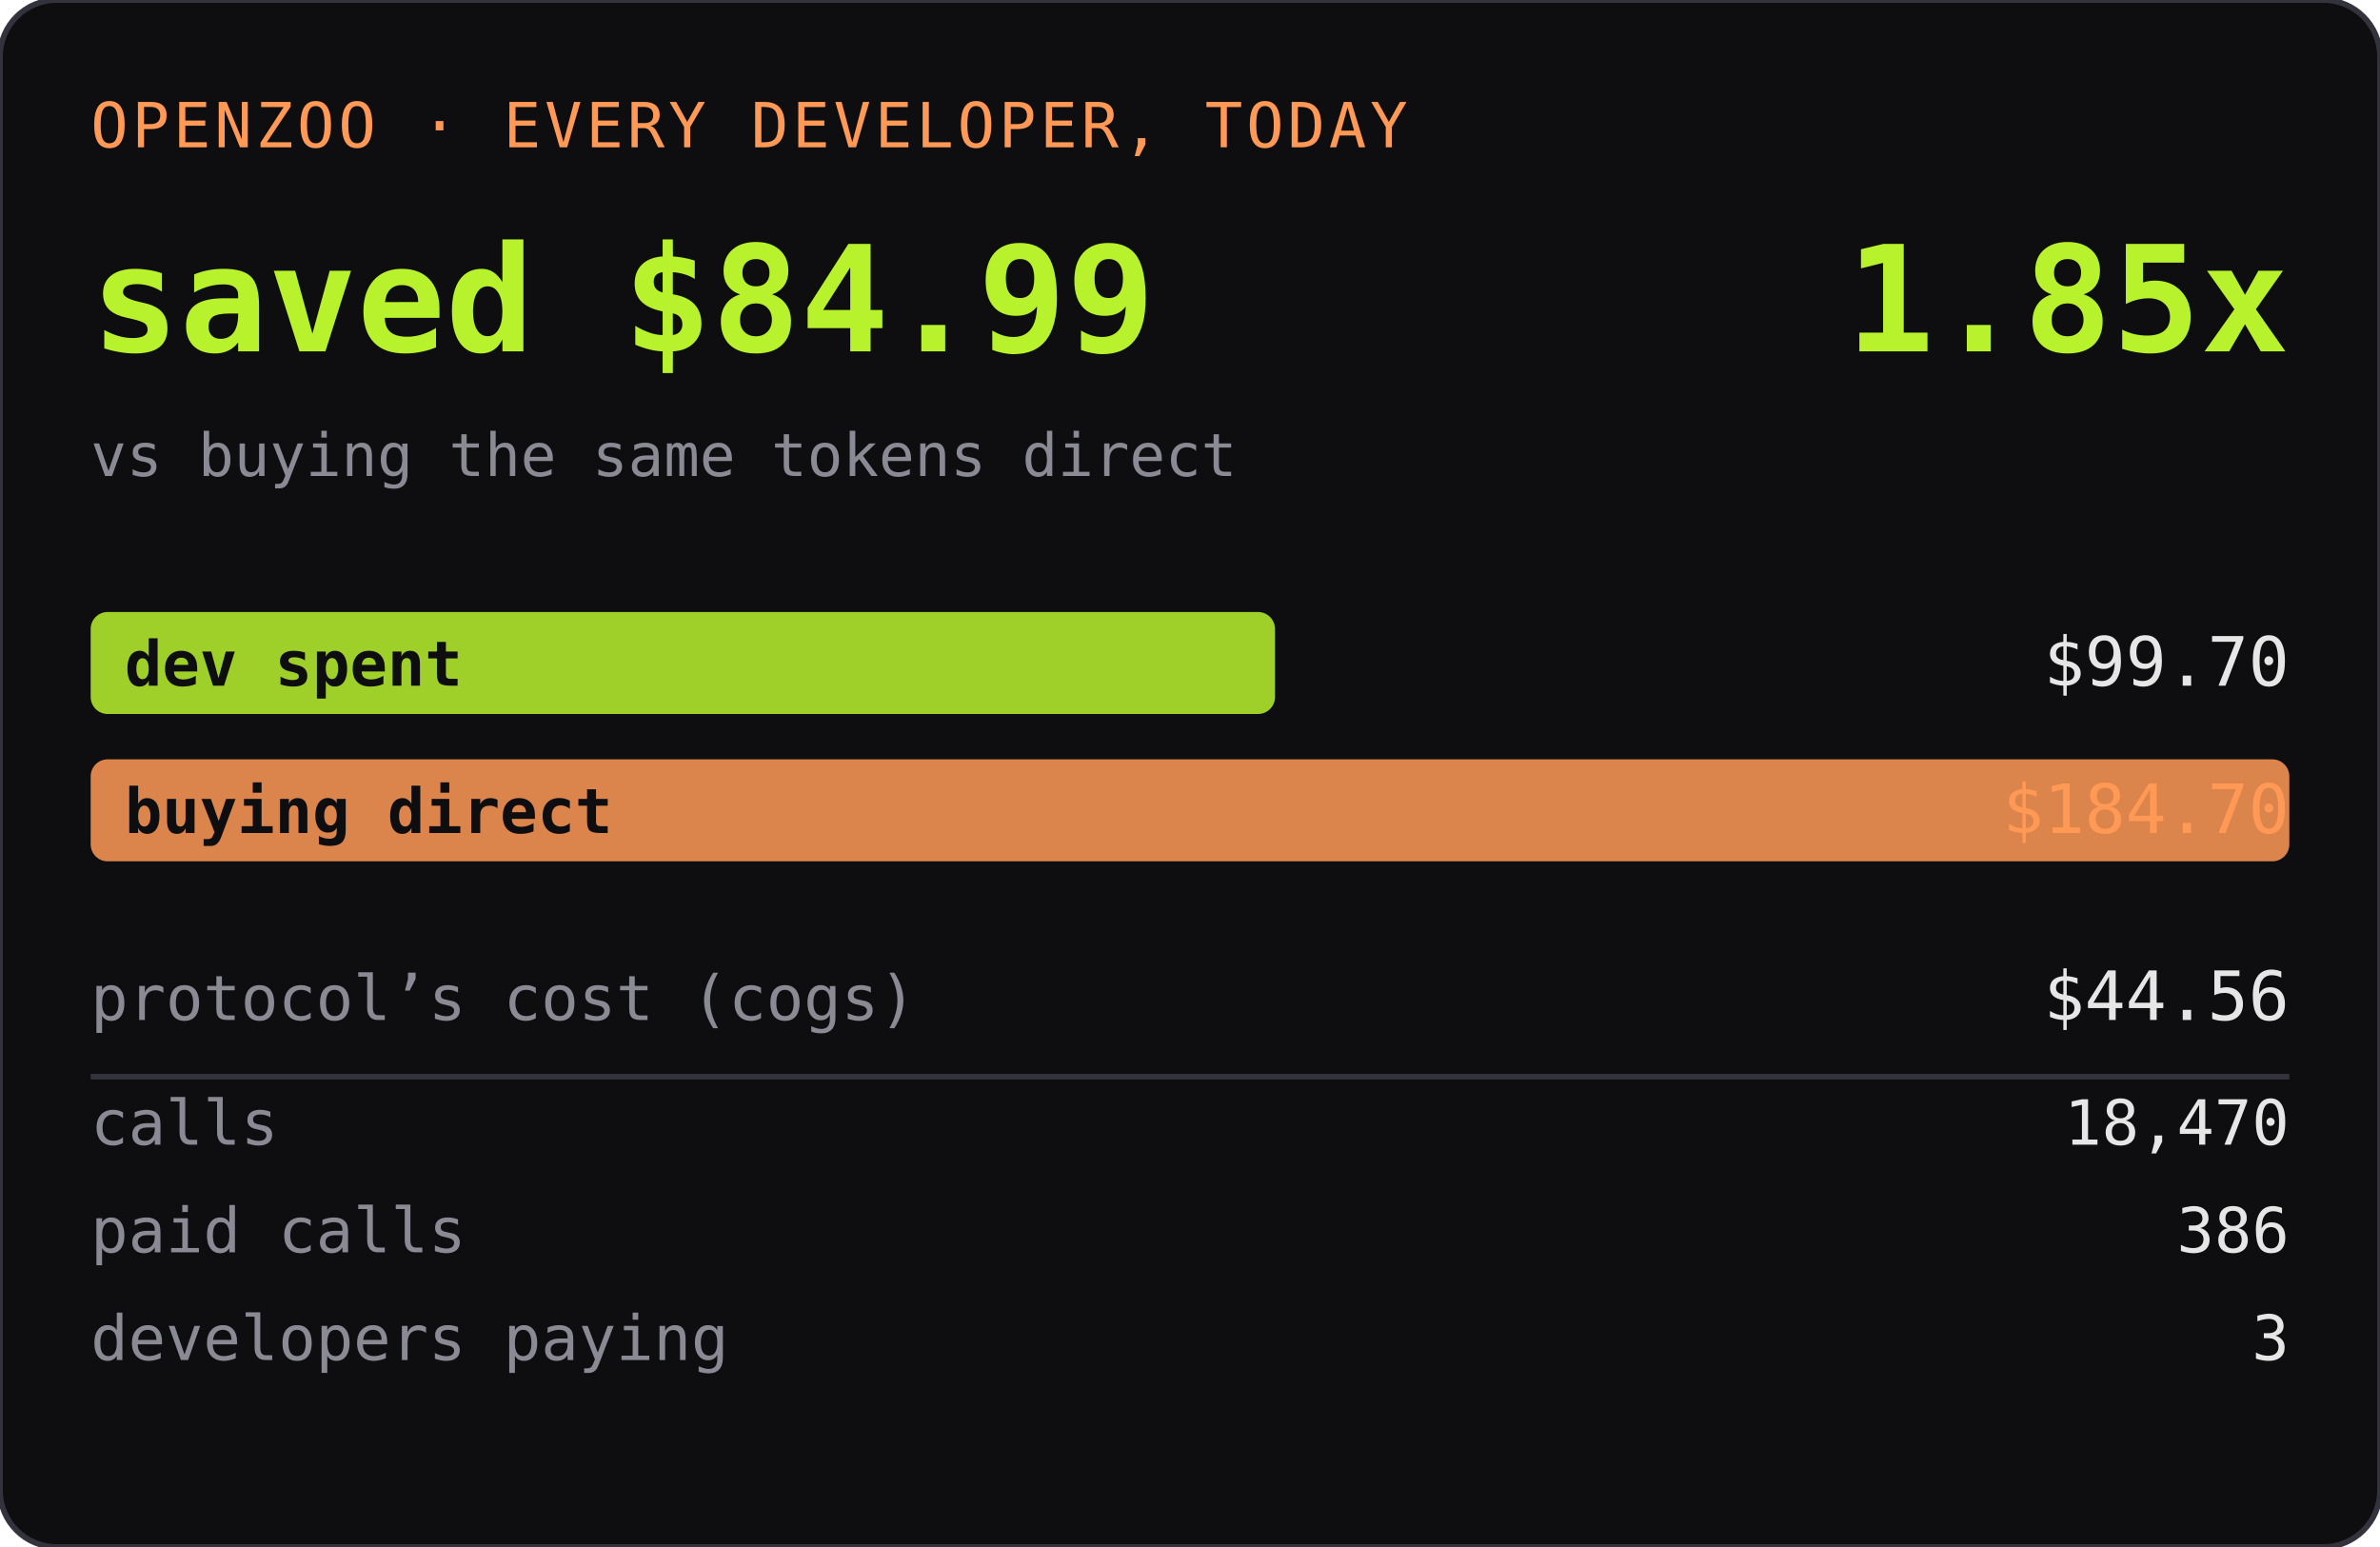
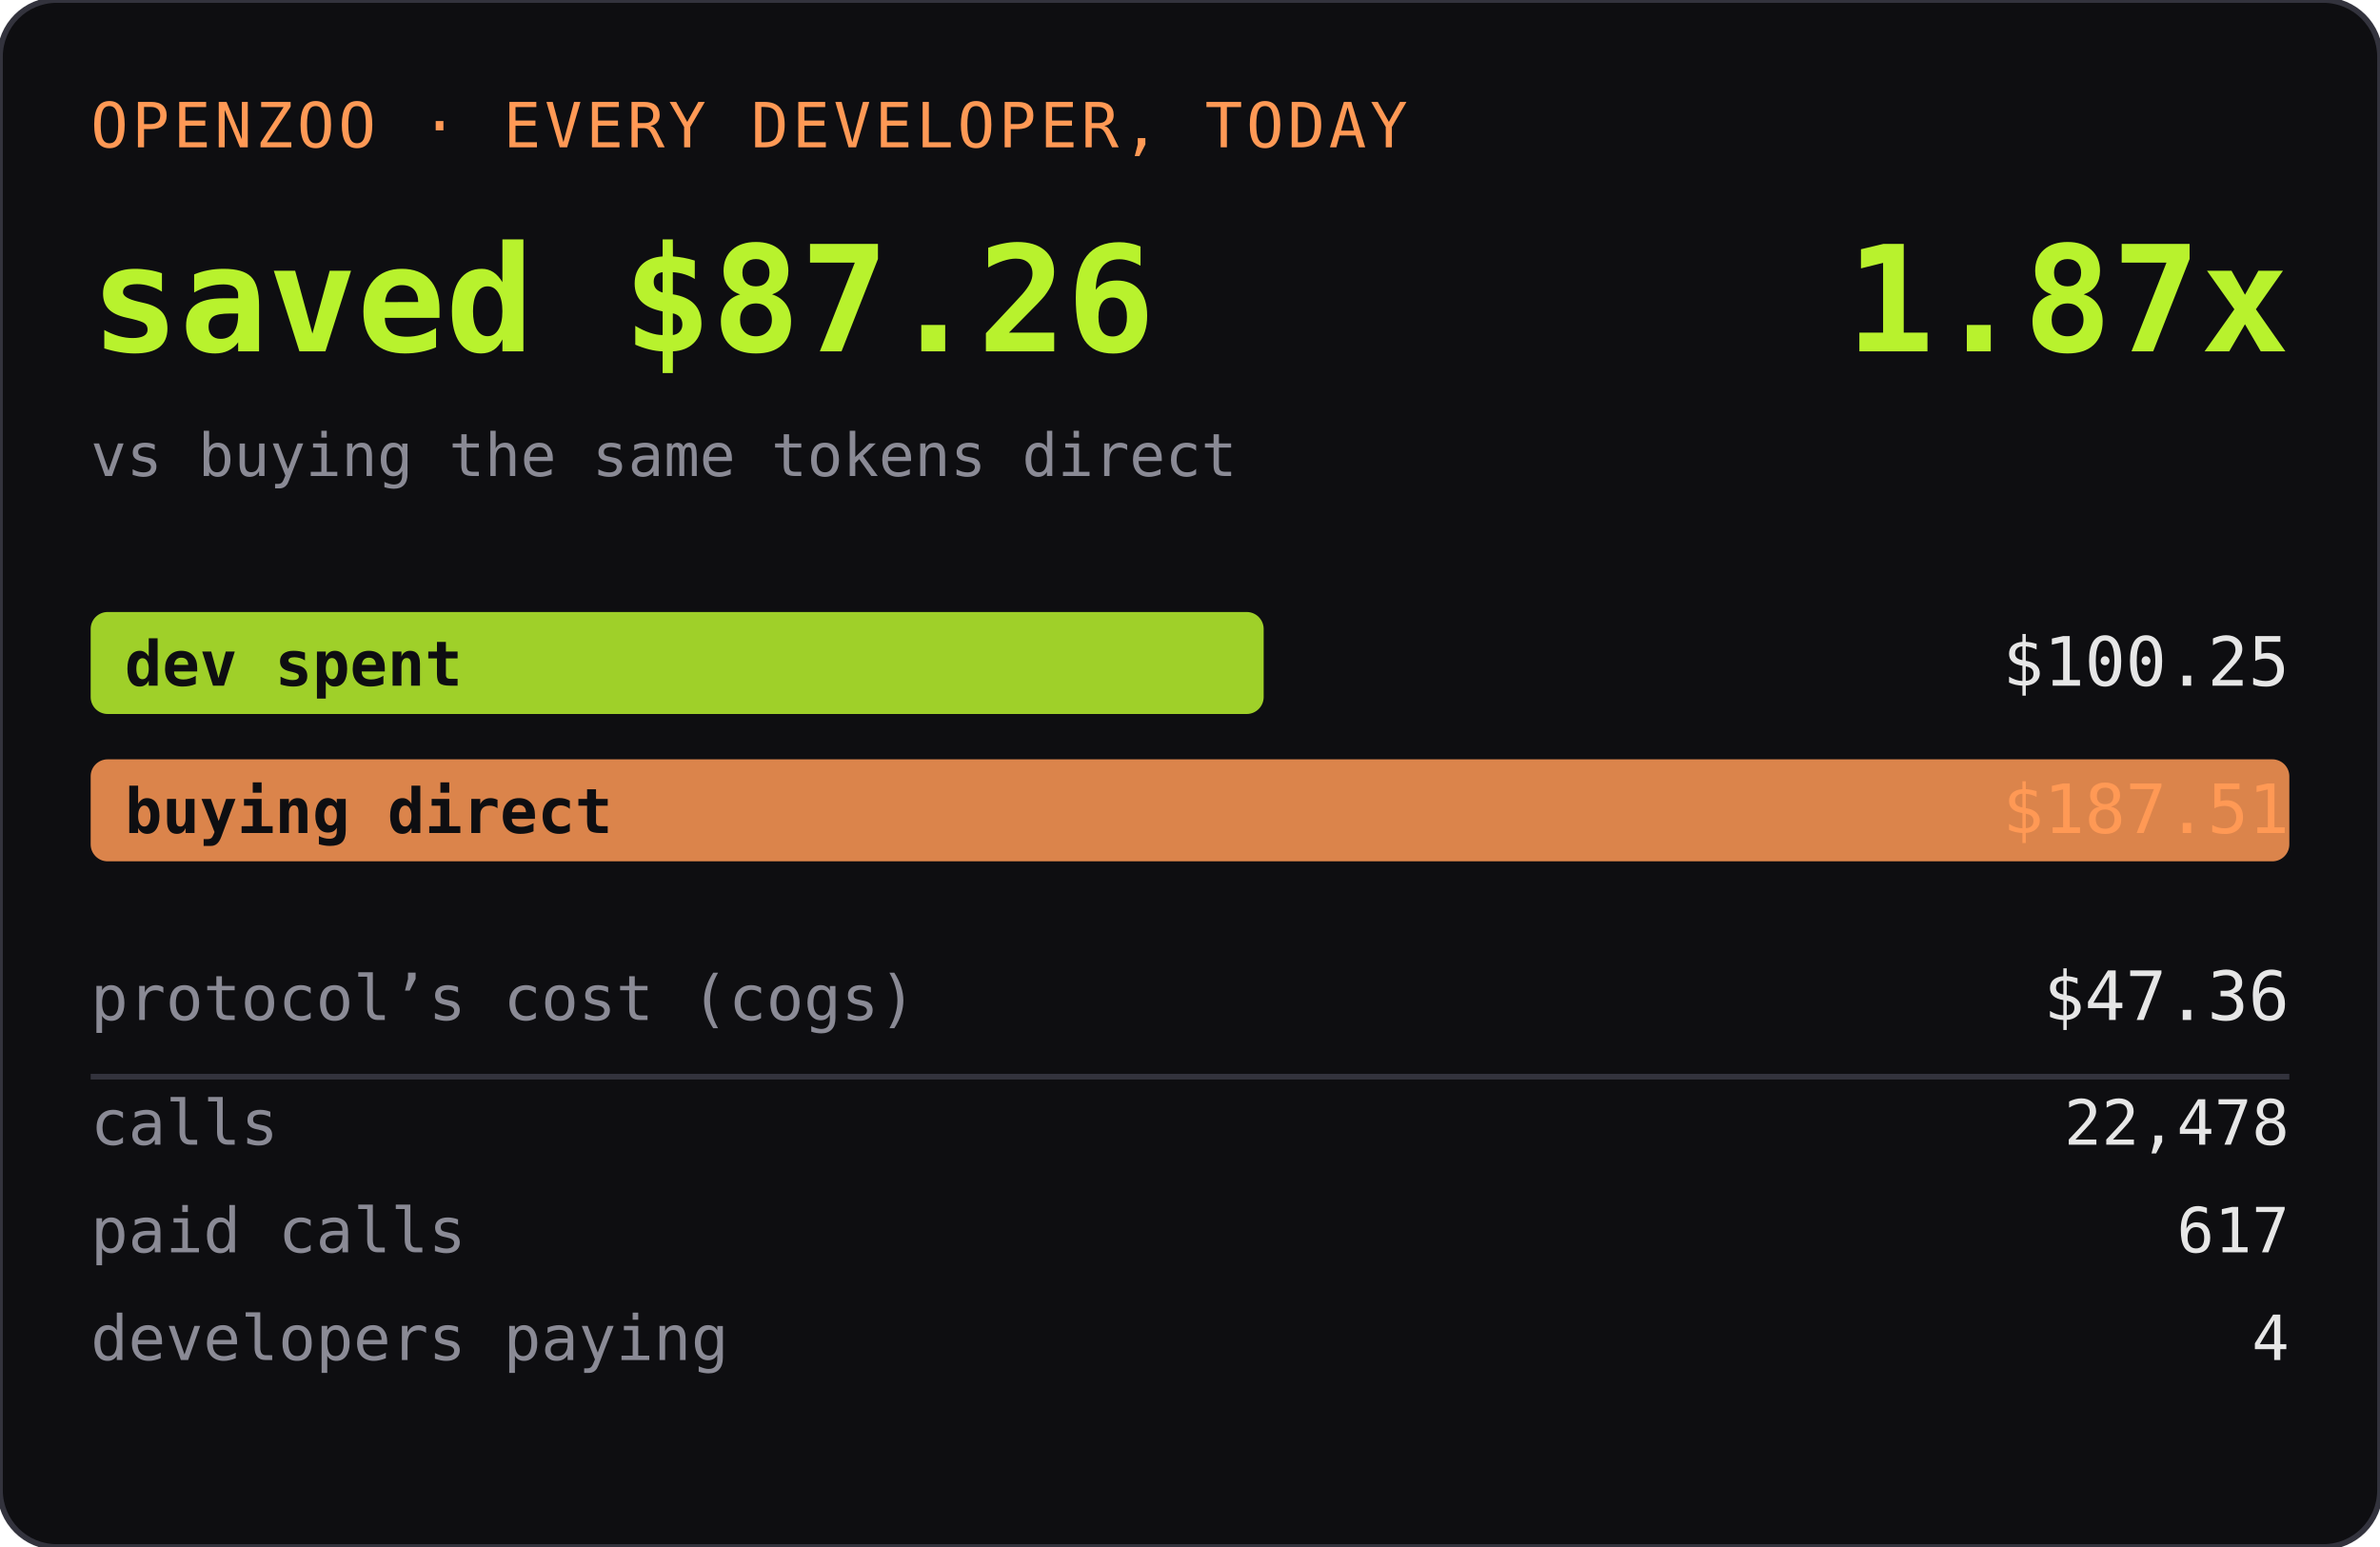
<svg xmlns="http://www.w3.org/2000/svg" width="420" height="273" role="img" aria-label="OPENZOO · EVERY DEVELOPER, TODAY">
  <rect width="420" height="273" rx="10" fill="#0e0e11" />
  <rect width="420" height="273" rx="10" fill="none" stroke="#33333d" />
  <text x="16" y="26" font-family="ui-monospace,SFMono-Regular,Menlo,monospace" font-size="11" fill="#ff9955" letter-spacing="0.06em">OPENZOO · EVERY DEVELOPER, TODAY</text>
-   <text x="16" y="62" font-family="ui-monospace,SFMono-Regular,Menlo,monospace" font-size="26" font-weight="600" fill="#b8f22d">saved $84.99</text>
-   <text x="404" y="62" text-anchor="end" font-family="ui-monospace,SFMono-Regular,Menlo,monospace" font-size="26" font-weight="600" fill="#b8f22d">1.85x</text>
+   <text x="16" y="62" font-family="ui-monospace,SFMono-Regular,Menlo,monospace" font-size="26" font-weight="600" fill="#b8f22d">saved $87.26</text>
+   <text x="404" y="62" text-anchor="end" font-family="ui-monospace,SFMono-Regular,Menlo,monospace" font-size="26" font-weight="600" fill="#b8f22d">1.87x</text>
  <text x="16" y="84" font-family="ui-monospace,SFMono-Regular,Menlo,monospace" font-size="10.5" fill="#8a8a95">vs buying the same tokens direct</text>
-   <rect x="16" y="108" width="209" height="18" rx="3" fill="#b8f22d" opacity="0.85" />
+   <rect x="16" y="108" width="207" height="18" rx="3" fill="#b8f22d" opacity="0.85" />
  <text x="22" y="121" font-family="ui-monospace,SFMono-Regular,Menlo,monospace" font-size="11" fill="#0e0e11" font-weight="600">dev spent</text>
-   <text x="404" y="121" text-anchor="end" font-family="ui-monospace,SFMono-Regular,Menlo,monospace" font-size="12" fill="#e6e6e6">$99.70</text>
+   <text x="404" y="121" text-anchor="end" font-family="ui-monospace,SFMono-Regular,Menlo,monospace" font-size="12" fill="#e6e6e6">$100.25</text>
  <rect x="16" y="134" width="388" height="18" rx="3" fill="#ff9955" opacity="0.85" />
  <text x="22" y="147" font-family="ui-monospace,SFMono-Regular,Menlo,monospace" font-size="11" fill="#0e0e11" font-weight="600">buying direct</text>
-   <text x="404" y="147" text-anchor="end" font-family="ui-monospace,SFMono-Regular,Menlo,monospace" font-size="12" fill="#ff9955">$184.70</text>
+   <text x="404" y="147" text-anchor="end" font-family="ui-monospace,SFMono-Regular,Menlo,monospace" font-size="12" fill="#ff9955">$187.51</text>
  <text x="16" y="180" font-family="ui-monospace,SFMono-Regular,Menlo,monospace" font-size="11" fill="#8a8a95">protocol’s cost (cogs)</text>
-   <text x="404" y="180" text-anchor="end" font-family="ui-monospace,SFMono-Regular,Menlo,monospace" font-size="12" fill="#e6e6e6">$44.56</text>
+   <text x="404" y="180" text-anchor="end" font-family="ui-monospace,SFMono-Regular,Menlo,monospace" font-size="12" fill="#e6e6e6">$47.36</text>
  <line x1="16" y1="190" x2="404" y2="190" stroke="#33333d" />
  <text x="16" y="202" font-family="ui-monospace,SFMono-Regular,Menlo,monospace" font-size="11" fill="#8a8a95">calls</text>
-   <text x="404" y="202" text-anchor="end" font-family="ui-monospace,SFMono-Regular,Menlo,monospace" font-size="11" fill="#e6e6e6">18,470</text>
+   <text x="404" y="202" text-anchor="end" font-family="ui-monospace,SFMono-Regular,Menlo,monospace" font-size="11" fill="#e6e6e6">22,478</text>
  <text x="16" y="221" font-family="ui-monospace,SFMono-Regular,Menlo,monospace" font-size="11" fill="#8a8a95">paid calls</text>
-   <text x="404" y="221" text-anchor="end" font-family="ui-monospace,SFMono-Regular,Menlo,monospace" font-size="11" fill="#e6e6e6">386</text>
+   <text x="404" y="221" text-anchor="end" font-family="ui-monospace,SFMono-Regular,Menlo,monospace" font-size="11" fill="#e6e6e6">617</text>
  <text x="16" y="240" font-family="ui-monospace,SFMono-Regular,Menlo,monospace" font-size="11" fill="#8a8a95">developers paying</text>
-   <text x="404" y="240" text-anchor="end" font-family="ui-monospace,SFMono-Regular,Menlo,monospace" font-size="11" fill="#e6e6e6">3</text>
+   <text x="404" y="240" text-anchor="end" font-family="ui-monospace,SFMono-Regular,Menlo,monospace" font-size="11" fill="#e6e6e6">4</text>
</svg>
